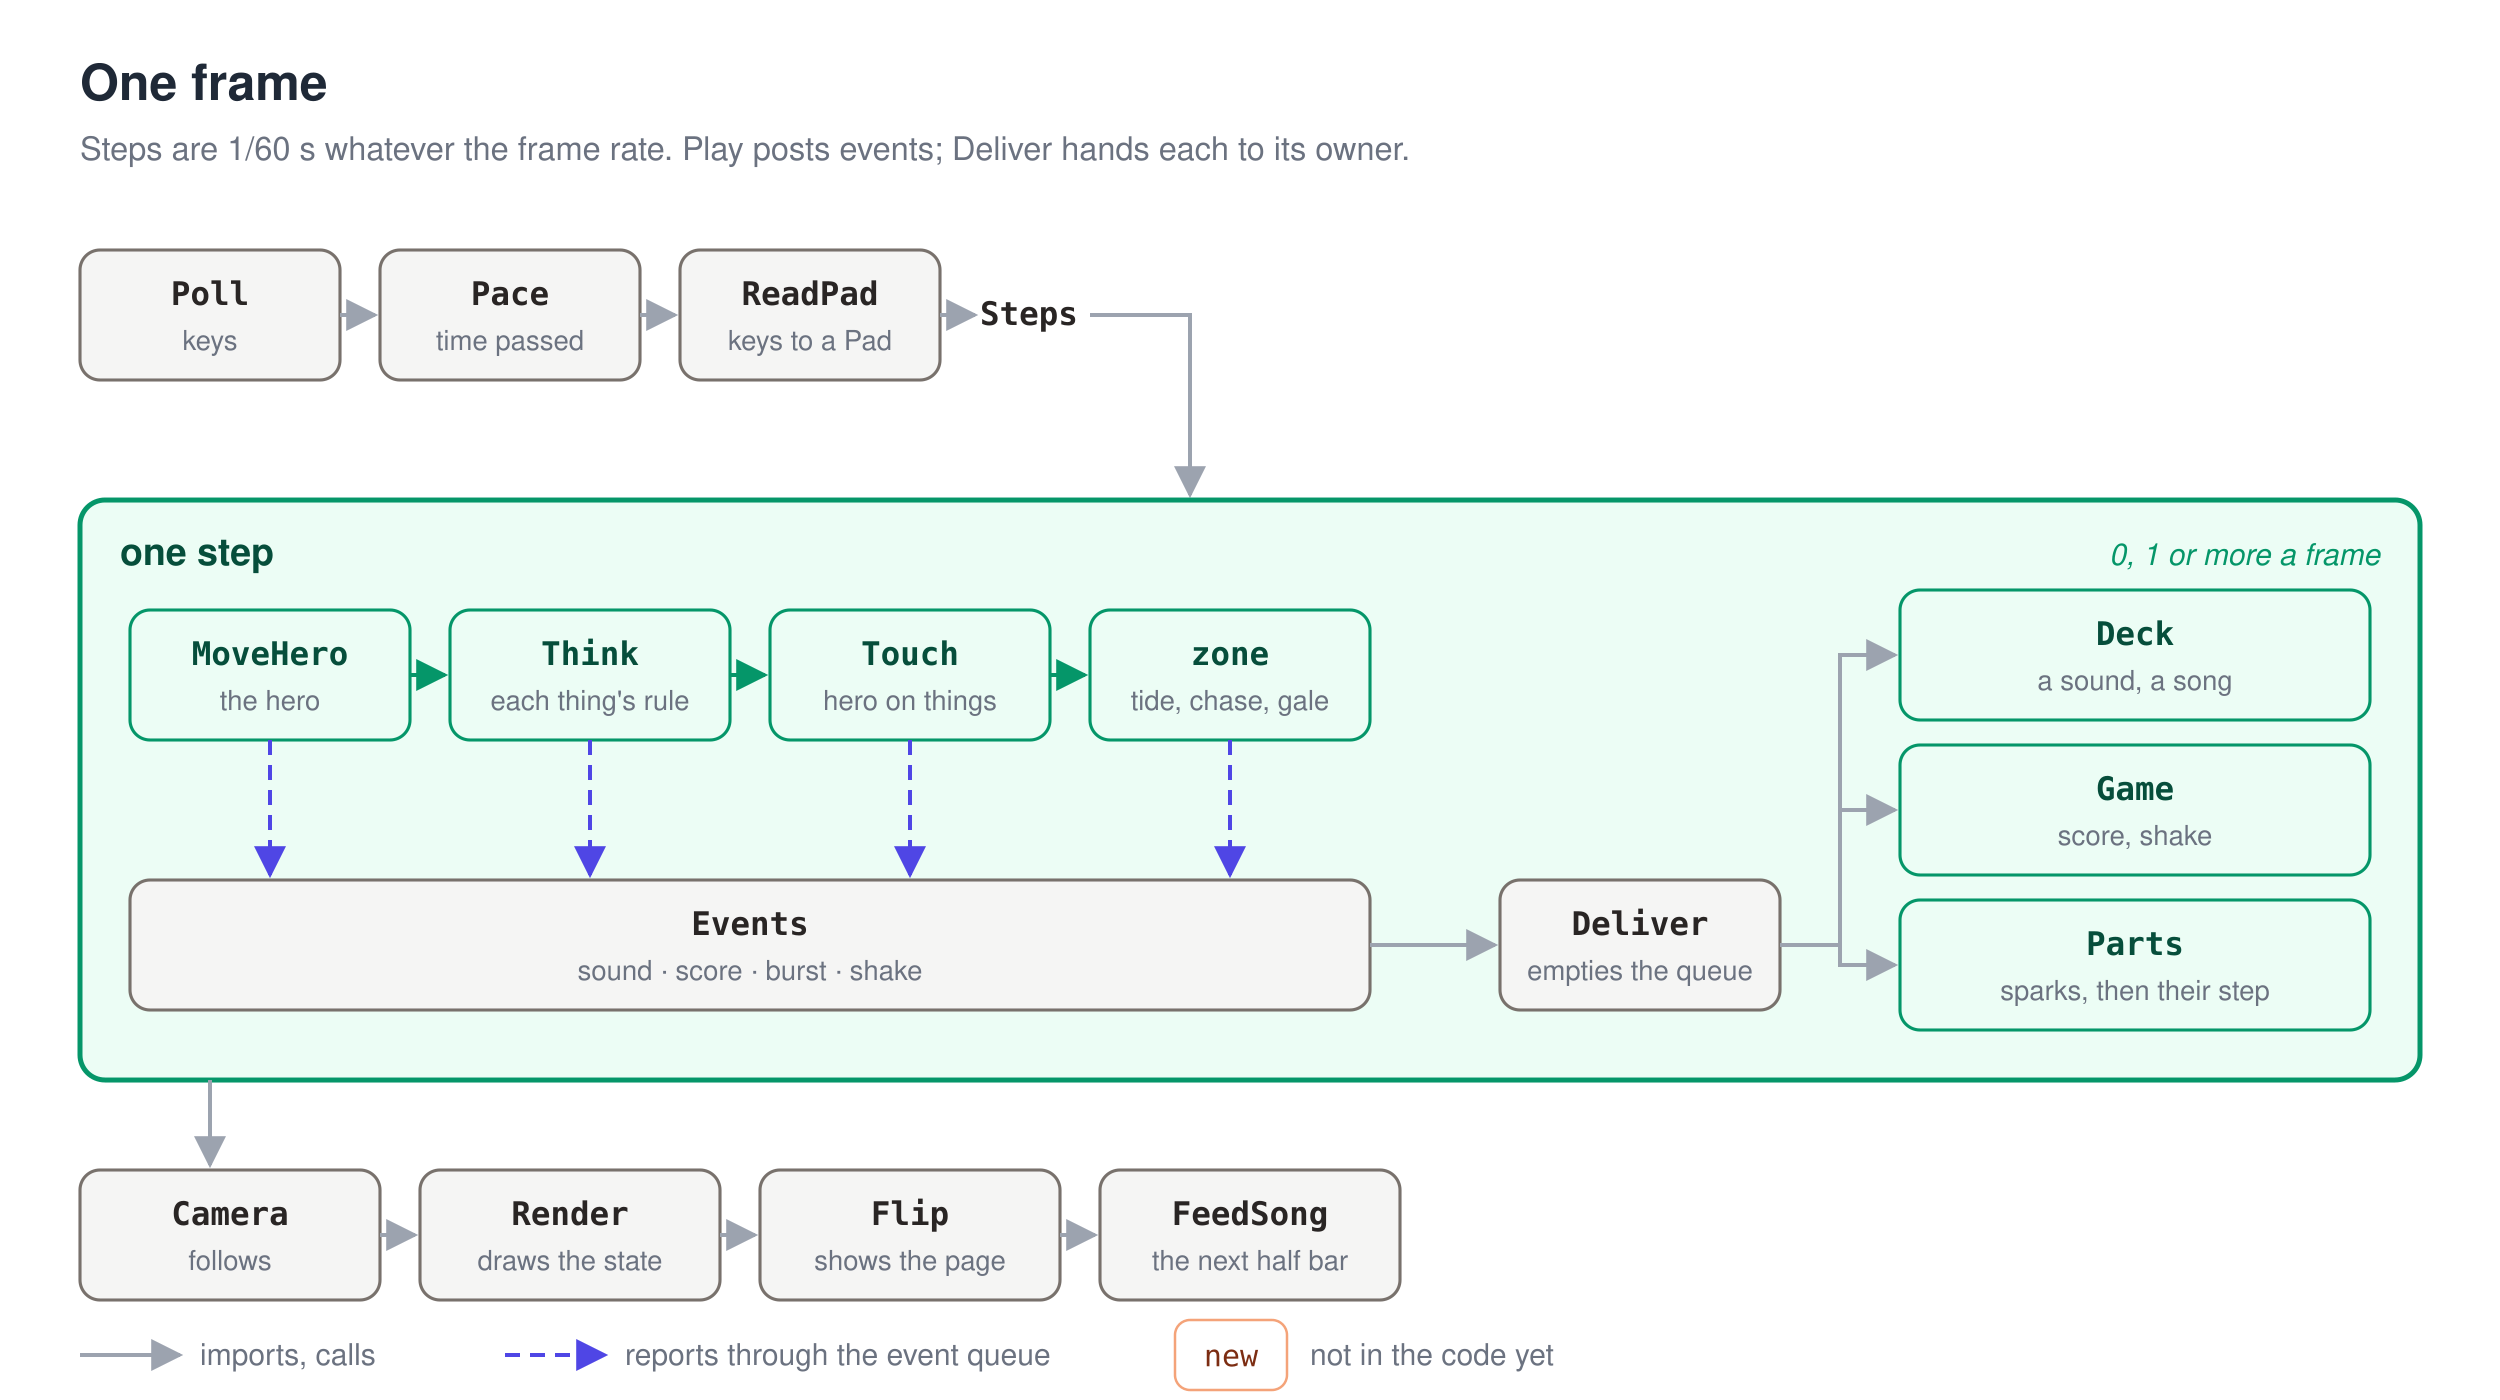
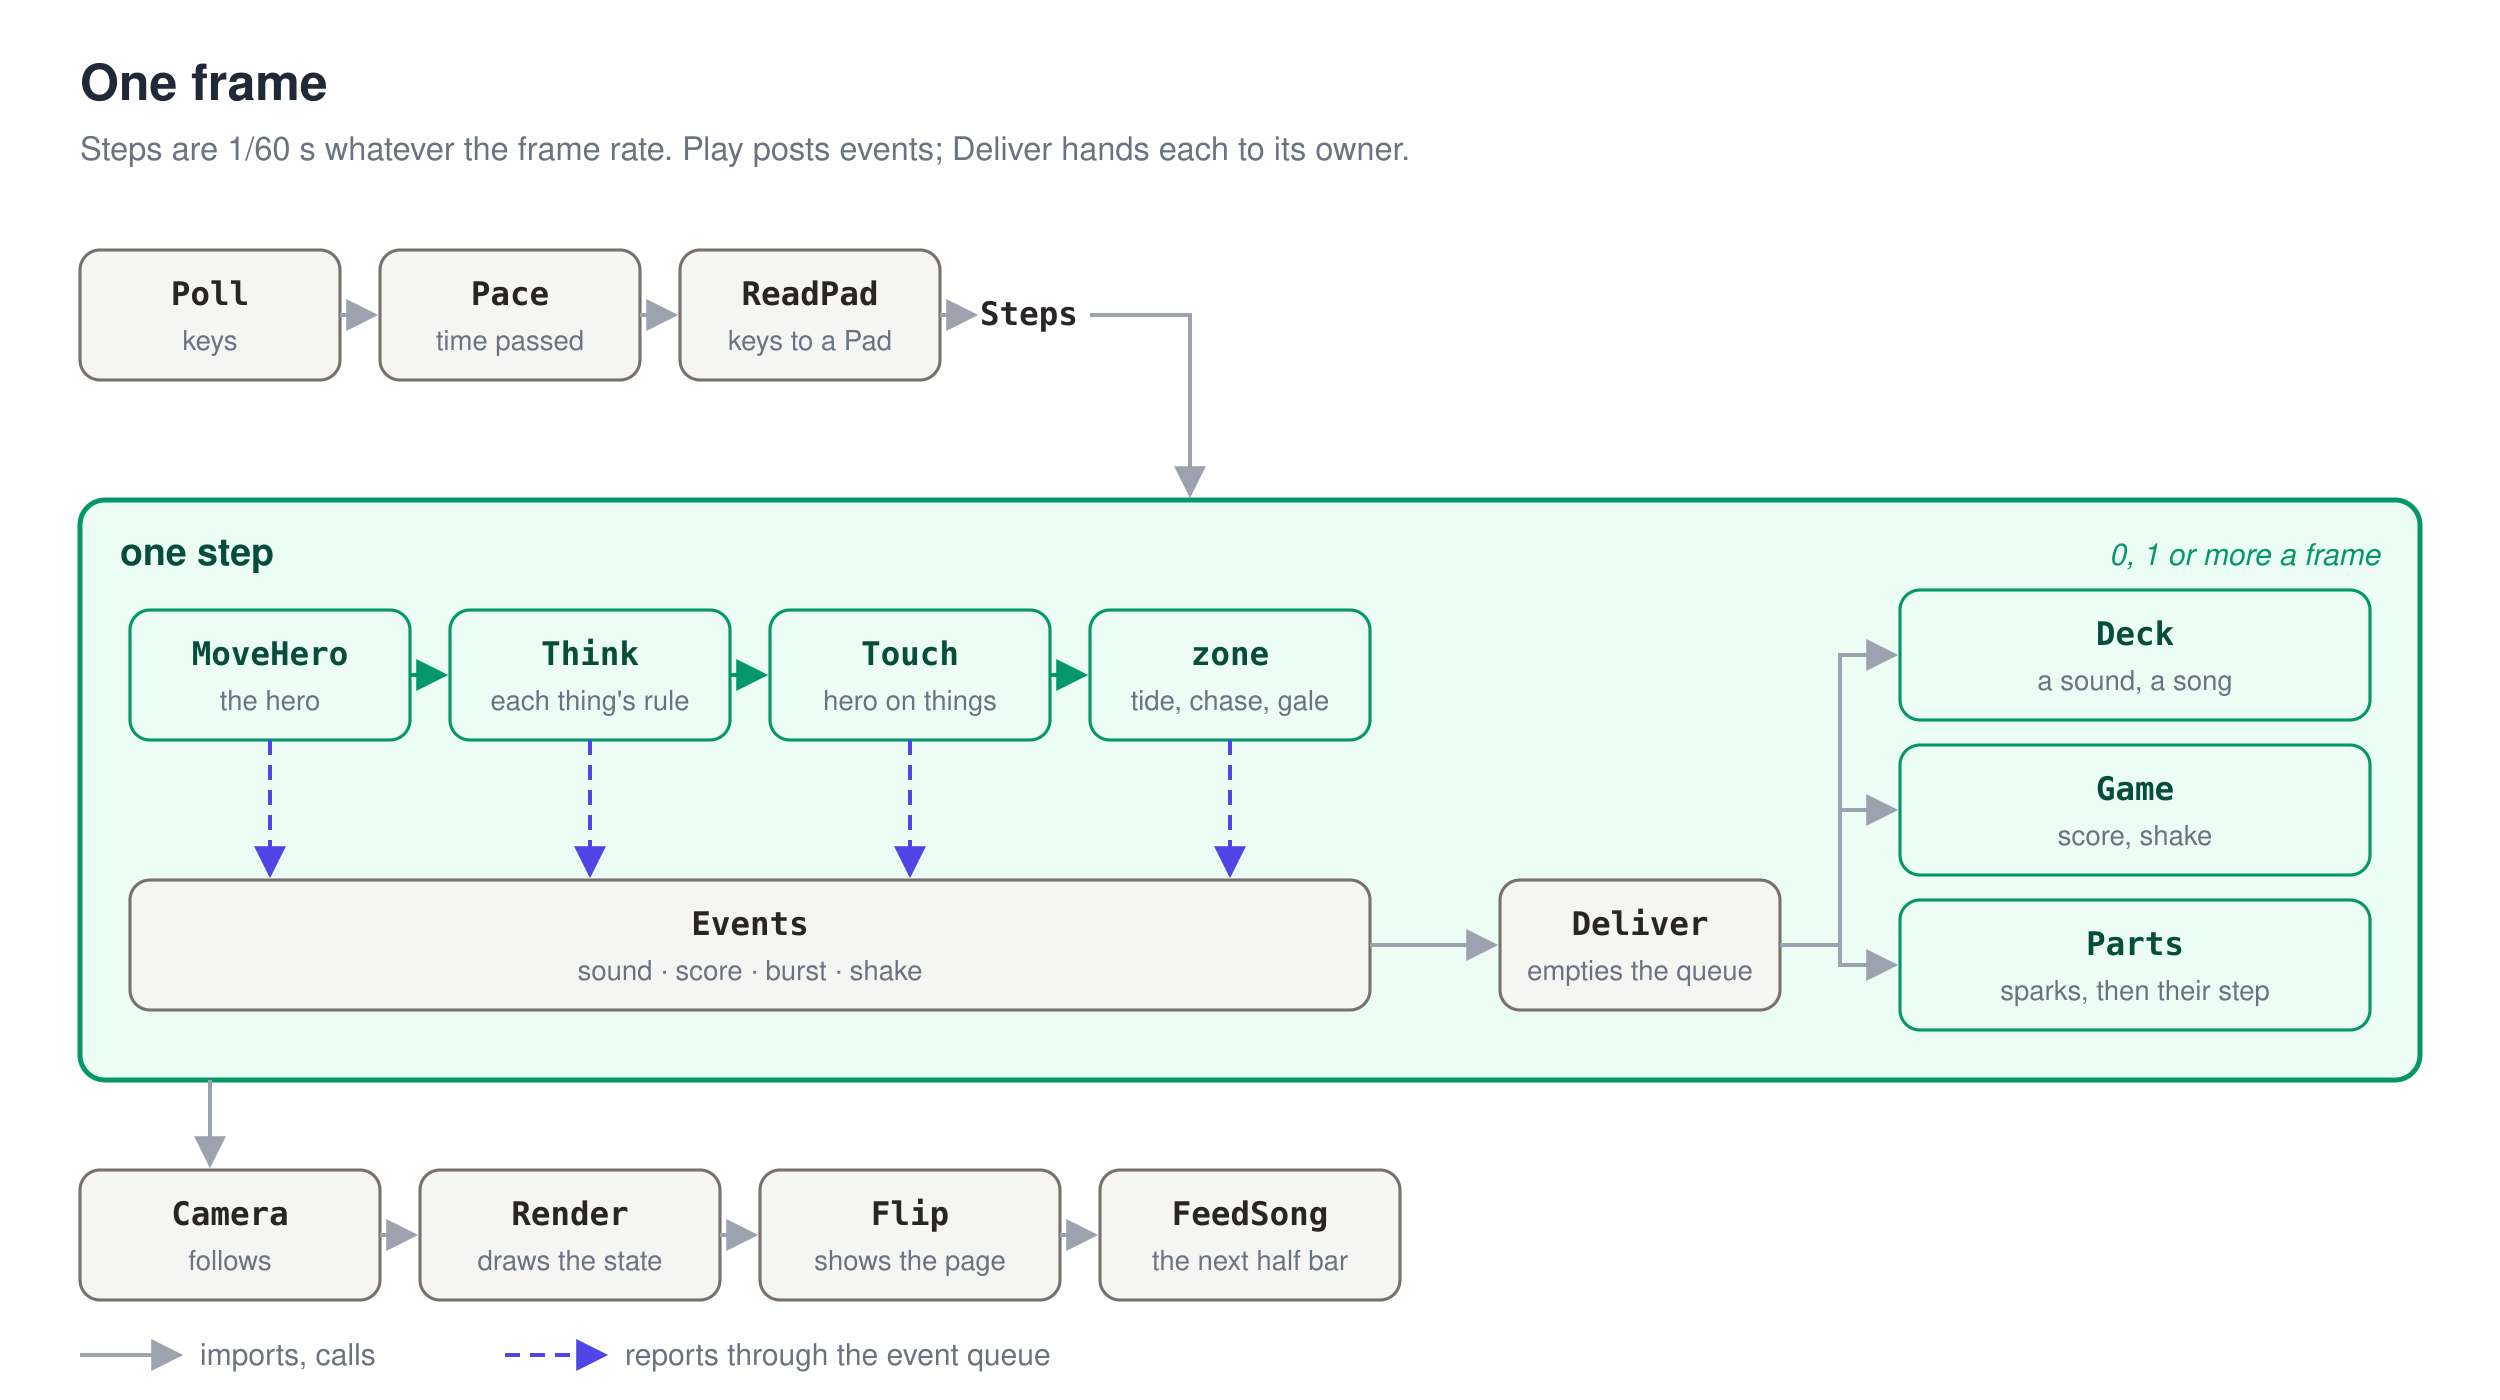
<svg xmlns="http://www.w3.org/2000/svg" width="1000" height="560" viewBox="0 0 1000 560">
  <defs>
    <marker id="ah059669" viewBox="0 0 10 10" refX="9" refY="5" markerWidth="8" markerHeight="8" orient="auto-start-reverse">
      <path d="M0,0 L10,5 L0,10 z" fill="#059669" />
    </marker>
    <marker id="ah4f46e5" viewBox="0 0 10 10" refX="9" refY="5" markerWidth="8" markerHeight="8" orient="auto-start-reverse">
      <path d="M0,0 L10,5 L0,10 z" fill="#4f46e5" />
    </marker>
    <marker id="ah9ca3af" viewBox="0 0 10 10" refX="9" refY="5" markerWidth="8" markerHeight="8" orient="auto-start-reverse">
      <path d="M0,0 L10,5 L0,10 z" fill="#9ca3af" />
    </marker>
  </defs>
  <rect width="1000" height="560" fill="#ffffff" />
  <text x="32" y="40" font-family="-apple-system, 'Segoe UI', Helvetica, Arial, sans-serif" font-size="20" font-weight="700" fill="#1f2937" text-anchor="start">One frame</text>
  <text x="32" y="64" font-family="-apple-system, 'Segoe UI', Helvetica, Arial, sans-serif" font-size="13" font-weight="400" fill="#6b7280" text-anchor="start">Steps are 1/60 s whatever the frame rate. Play posts events; Deliver hands each to its owner.</text>
  <rect x="32" y="100" width="104" height="52" rx="8" fill="#f5f5f4" stroke="#78716c" stroke-width="1.25" />
  <text x="84.0" y="122" font-family="'SF Mono', Menlo, Consolas, monospace" font-size="13" font-weight="700" fill="#292524" text-anchor="middle">Poll</text>
  <text x="84.0" y="140" font-family="-apple-system, 'Segoe UI', Helvetica, Arial, sans-serif" font-size="11" font-weight="400" fill="#6b7280" text-anchor="middle">keys</text>
  <path d="M136,126 L150,126" fill="none" stroke="#9ca3af" stroke-width="1.6" marker-end="url(#ah9ca3af)" />
  <rect x="152" y="100" width="104" height="52" rx="8" fill="#f5f5f4" stroke="#78716c" stroke-width="1.25" />
  <text x="204.0" y="122" font-family="'SF Mono', Menlo, Consolas, monospace" font-size="13" font-weight="700" fill="#292524" text-anchor="middle">Pace</text>
  <text x="204.0" y="140" font-family="-apple-system, 'Segoe UI', Helvetica, Arial, sans-serif" font-size="11" font-weight="400" fill="#6b7280" text-anchor="middle">time passed</text>
  <path d="M256,126 L270,126" fill="none" stroke="#9ca3af" stroke-width="1.6" marker-end="url(#ah9ca3af)" />
  <rect x="272" y="100" width="104" height="52" rx="8" fill="#f5f5f4" stroke="#78716c" stroke-width="1.25" />
  <text x="324.0" y="122" font-family="'SF Mono', Menlo, Consolas, monospace" font-size="13" font-weight="700" fill="#292524" text-anchor="middle">ReadPad</text>
  <text x="324.0" y="140" font-family="-apple-system, 'Segoe UI', Helvetica, Arial, sans-serif" font-size="11" font-weight="400" fill="#6b7280" text-anchor="middle">keys to a Pad</text>
  <path d="M376,126 L390,126" fill="none" stroke="#9ca3af" stroke-width="1.6" marker-end="url(#ah9ca3af)" />
  <text x="392" y="130" font-family="'SF Mono', Menlo, Consolas, monospace" font-size="13" font-weight="700" fill="#292524" text-anchor="start">Steps</text>
  <path d="M436,126 L476,126 L476,198" fill="none" stroke="#9ca3af" stroke-width="1.6" marker-end="url(#ah9ca3af)" />
  <rect x="32" y="200" width="936" height="232" rx="10" fill="#ecfdf5" stroke="#059669" stroke-width="2" />
  <text x="48" y="226" font-family="-apple-system, 'Segoe UI', Helvetica, Arial, sans-serif" font-size="15" font-weight="700" fill="#064e3b" text-anchor="start">one step</text>
  <text x="952" y="226" font-family="-apple-system, 'Segoe UI', Helvetica, Arial, sans-serif" font-size="12" font-weight="400" fill="#059669" text-anchor="end" font-style="italic">0, 1 or more a frame</text>
  <rect x="52" y="244" width="112" height="52" rx="8" fill="#ecfdf5" stroke="#059669" stroke-width="1.25" />
  <text x="108.0" y="266" font-family="'SF Mono', Menlo, Consolas, monospace" font-size="13" font-weight="700" fill="#064e3b" text-anchor="middle">MoveHero</text>
  <text x="108.0" y="284" font-family="-apple-system, 'Segoe UI', Helvetica, Arial, sans-serif" font-size="11" font-weight="400" fill="#6b7280" text-anchor="middle">the hero</text>
  <rect x="180" y="244" width="112" height="52" rx="8" fill="#ecfdf5" stroke="#059669" stroke-width="1.25" />
  <text x="236.0" y="266" font-family="'SF Mono', Menlo, Consolas, monospace" font-size="13" font-weight="700" fill="#064e3b" text-anchor="middle">Think</text>
  <text x="236.0" y="284" font-family="-apple-system, 'Segoe UI', Helvetica, Arial, sans-serif" font-size="11" font-weight="400" fill="#6b7280" text-anchor="middle">each thing's rule</text>
  <path d="M164,270 L178,270" fill="none" stroke="#059669" stroke-width="1.6" marker-end="url(#ah059669)" />
  <rect x="308" y="244" width="112" height="52" rx="8" fill="#ecfdf5" stroke="#059669" stroke-width="1.25" />
  <text x="364.0" y="266" font-family="'SF Mono', Menlo, Consolas, monospace" font-size="13" font-weight="700" fill="#064e3b" text-anchor="middle">Touch</text>
  <text x="364.0" y="284" font-family="-apple-system, 'Segoe UI', Helvetica, Arial, sans-serif" font-size="11" font-weight="400" fill="#6b7280" text-anchor="middle">hero on things</text>
  <path d="M292,270 L306,270" fill="none" stroke="#059669" stroke-width="1.6" marker-end="url(#ah059669)" />
  <rect x="436" y="244" width="112" height="52" rx="8" fill="#ecfdf5" stroke="#059669" stroke-width="1.25" />
  <text x="492.0" y="266" font-family="'SF Mono', Menlo, Consolas, monospace" font-size="13" font-weight="700" fill="#064e3b" text-anchor="middle">zone</text>
  <text x="492.0" y="284" font-family="-apple-system, 'Segoe UI', Helvetica, Arial, sans-serif" font-size="11" font-weight="400" fill="#6b7280" text-anchor="middle">tide, chase, gale</text>
  <path d="M420,270 L434,270" fill="none" stroke="#059669" stroke-width="1.6" marker-end="url(#ah059669)" />
  <rect x="52" y="352" width="496" height="52" rx="8" fill="#f5f5f4" stroke="#78716c" stroke-width="1.25" />
  <text x="300" y="374" font-family="'SF Mono', Menlo, Consolas, monospace" font-size="13" font-weight="700" fill="#292524" text-anchor="middle">Events</text>
  <text x="300" y="392" font-family="-apple-system, 'Segoe UI', Helvetica, Arial, sans-serif" font-size="11" font-weight="400" fill="#6b7280" text-anchor="middle">sound · score · burst · shake</text>
  <path d="M108,296 L108,350" fill="none" stroke="#4f46e5" stroke-width="1.6" stroke-dasharray="6 4" marker-end="url(#ah4f46e5)" />
  <path d="M236,296 L236,350" fill="none" stroke="#4f46e5" stroke-width="1.6" stroke-dasharray="6 4" marker-end="url(#ah4f46e5)" />
  <path d="M364,296 L364,350" fill="none" stroke="#4f46e5" stroke-width="1.6" stroke-dasharray="6 4" marker-end="url(#ah4f46e5)" />
  <path d="M492,296 L492,350" fill="none" stroke="#4f46e5" stroke-width="1.6" stroke-dasharray="6 4" marker-end="url(#ah4f46e5)" />
  <rect x="600" y="352" width="112" height="52" rx="8" fill="#f5f5f4" stroke="#78716c" stroke-width="1.25" />
  <text x="656.0" y="374" font-family="'SF Mono', Menlo, Consolas, monospace" font-size="13" font-weight="700" fill="#292524" text-anchor="middle">Deliver</text>
  <text x="656.0" y="392" font-family="-apple-system, 'Segoe UI', Helvetica, Arial, sans-serif" font-size="11" font-weight="400" fill="#6b7280" text-anchor="middle">empties the queue</text>
  <path d="M548,378 L598,378" fill="none" stroke="#9ca3af" stroke-width="1.6" marker-end="url(#ah9ca3af)" />
  <rect x="760" y="236" width="188" height="52" rx="8" fill="#ecfdf5" stroke="#059669" stroke-width="1.25" />
  <text x="854.0" y="258" font-family="'SF Mono', Menlo, Consolas, monospace" font-size="13" font-weight="700" fill="#064e3b" text-anchor="middle">Deck</text>
  <text x="854.0" y="276" font-family="-apple-system, 'Segoe UI', Helvetica, Arial, sans-serif" font-size="11" font-weight="400" fill="#6b7280" text-anchor="middle">a sound, a song</text>
  <rect x="760" y="298" width="188" height="52" rx="8" fill="#ecfdf5" stroke="#059669" stroke-width="1.25" />
  <text x="854.0" y="320" font-family="'SF Mono', Menlo, Consolas, monospace" font-size="13" font-weight="700" fill="#064e3b" text-anchor="middle">Game</text>
  <text x="854.0" y="338" font-family="-apple-system, 'Segoe UI', Helvetica, Arial, sans-serif" font-size="11" font-weight="400" fill="#6b7280" text-anchor="middle">score, shake</text>
  <rect x="760" y="360" width="188" height="52" rx="8" fill="#ecfdf5" stroke="#059669" stroke-width="1.25" />
  <text x="854.0" y="382" font-family="'SF Mono', Menlo, Consolas, monospace" font-size="13" font-weight="700" fill="#064e3b" text-anchor="middle">Parts</text>
  <text x="854.0" y="400" font-family="-apple-system, 'Segoe UI', Helvetica, Arial, sans-serif" font-size="11" font-weight="400" fill="#6b7280" text-anchor="middle">sparks, then their step</text>
  <path d="M712,378 L736,378 L736,262 L758,262" fill="none" stroke="#9ca3af" stroke-width="1.6" marker-end="url(#ah9ca3af)" />
  <path d="M736,324 L758,324" fill="none" stroke="#9ca3af" stroke-width="1.6" marker-end="url(#ah9ca3af)" />
  <path d="M736,378 L736,386 L758,386" fill="none" stroke="#9ca3af" stroke-width="1.6" marker-end="url(#ah9ca3af)" />
  <path d="M84,432 L84,466" fill="none" stroke="#9ca3af" stroke-width="1.6" marker-end="url(#ah9ca3af)" />
  <rect x="32" y="468" width="120" height="52" rx="8" fill="#f5f5f4" stroke="#78716c" stroke-width="1.25" />
  <text x="92.0" y="490" font-family="'SF Mono', Menlo, Consolas, monospace" font-size="13" font-weight="700" fill="#292524" text-anchor="middle">Camera</text>
  <text x="92.0" y="508" font-family="-apple-system, 'Segoe UI', Helvetica, Arial, sans-serif" font-size="11" font-weight="400" fill="#6b7280" text-anchor="middle">follows</text>
  <rect x="168" y="468" width="120" height="52" rx="8" fill="#f5f5f4" stroke="#78716c" stroke-width="1.25" />
  <text x="228.0" y="490" font-family="'SF Mono', Menlo, Consolas, monospace" font-size="13" font-weight="700" fill="#292524" text-anchor="middle">Render</text>
  <text x="228.0" y="508" font-family="-apple-system, 'Segoe UI', Helvetica, Arial, sans-serif" font-size="11" font-weight="400" fill="#6b7280" text-anchor="middle">draws the state</text>
  <path d="M152,494 L166,494" fill="none" stroke="#9ca3af" stroke-width="1.6" marker-end="url(#ah9ca3af)" />
  <rect x="304" y="468" width="120" height="52" rx="8" fill="#f5f5f4" stroke="#78716c" stroke-width="1.25" />
  <text x="364.0" y="490" font-family="'SF Mono', Menlo, Consolas, monospace" font-size="13" font-weight="700" fill="#292524" text-anchor="middle">Flip</text>
  <text x="364.0" y="508" font-family="-apple-system, 'Segoe UI', Helvetica, Arial, sans-serif" font-size="11" font-weight="400" fill="#6b7280" text-anchor="middle">shows the page</text>
  <path d="M288,494 L302,494" fill="none" stroke="#9ca3af" stroke-width="1.6" marker-end="url(#ah9ca3af)" />
  <rect x="440" y="468" width="120" height="52" rx="8" fill="#f5f5f4" stroke="#78716c" stroke-width="1.25" />
  <text x="500.0" y="490" font-family="'SF Mono', Menlo, Consolas, monospace" font-size="13" font-weight="700" fill="#292524" text-anchor="middle">FeedSong</text>
  <text x="500.0" y="508" font-family="-apple-system, 'Segoe UI', Helvetica, Arial, sans-serif" font-size="11" font-weight="400" fill="#6b7280" text-anchor="middle">the next half bar</text>
  <path d="M424,494 L438,494" fill="none" stroke="#9ca3af" stroke-width="1.6" marker-end="url(#ah9ca3af)" />
  <path d="M32,542 L72,542" fill="none" stroke="#9ca3af" stroke-width="1.6" marker-end="url(#ah9ca3af)" />
  <text x="80" y="546" font-family="-apple-system, 'Segoe UI', Helvetica, Arial, sans-serif" font-size="12" font-weight="400" fill="#6b7280" text-anchor="start">imports, calls</text>
  <path d="M202,542 L242,542" fill="none" stroke="#4f46e5" stroke-width="1.6" stroke-dasharray="6 4" marker-end="url(#ah4f46e5)" />
  <text x="250" y="546" font-family="-apple-system, 'Segoe UI', Helvetica, Arial, sans-serif" font-size="12" font-weight="400" fill="#6b7280" text-anchor="start">reports through the event queue</text>
-   <rect x="470" y="528" width="44.8" height="28" rx="6" fill="#ffffff" stroke="#ea580c" stroke-opacity="0.55" />
-   <text x="492.4" y="546.5" font-family="'SF Mono', Menlo, Consolas, monospace" font-size="12" font-weight="400" fill="#7c2d12" text-anchor="middle">new</text>
-   <text x="524" y="546" font-family="-apple-system, 'Segoe UI', Helvetica, Arial, sans-serif" font-size="12" font-weight="400" fill="#6b7280" text-anchor="start">not in the code yet</text>
</svg>
